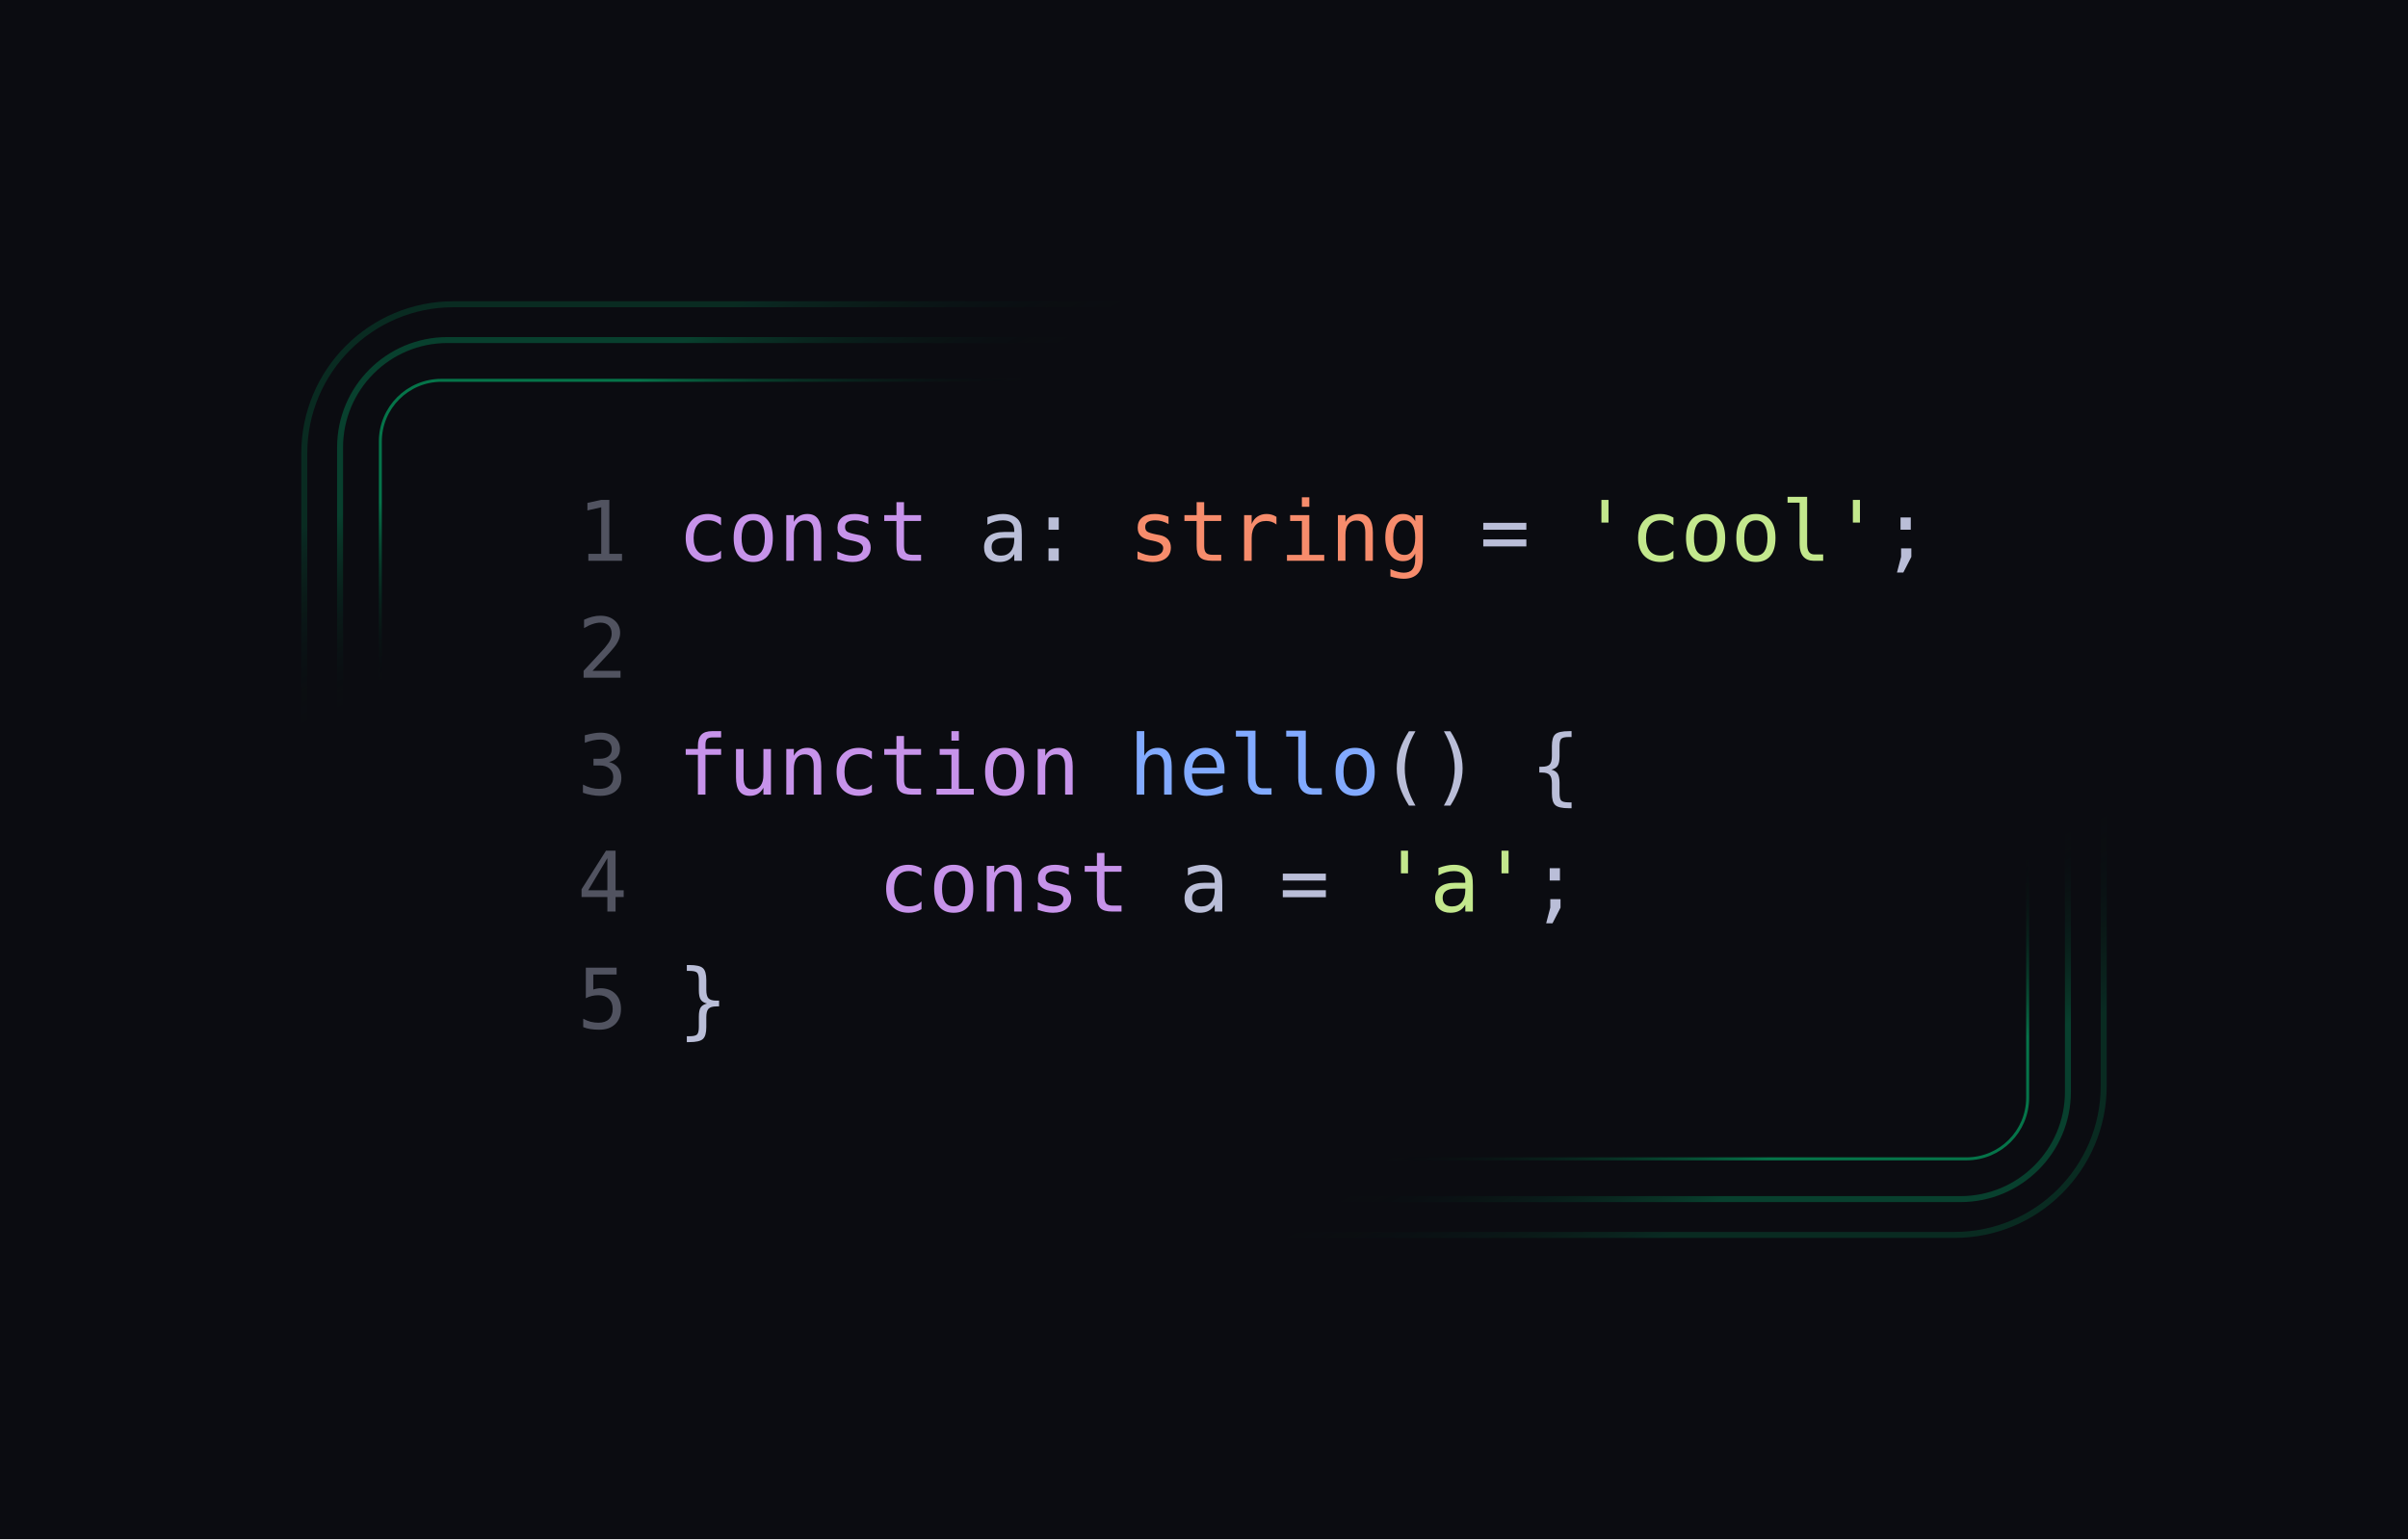
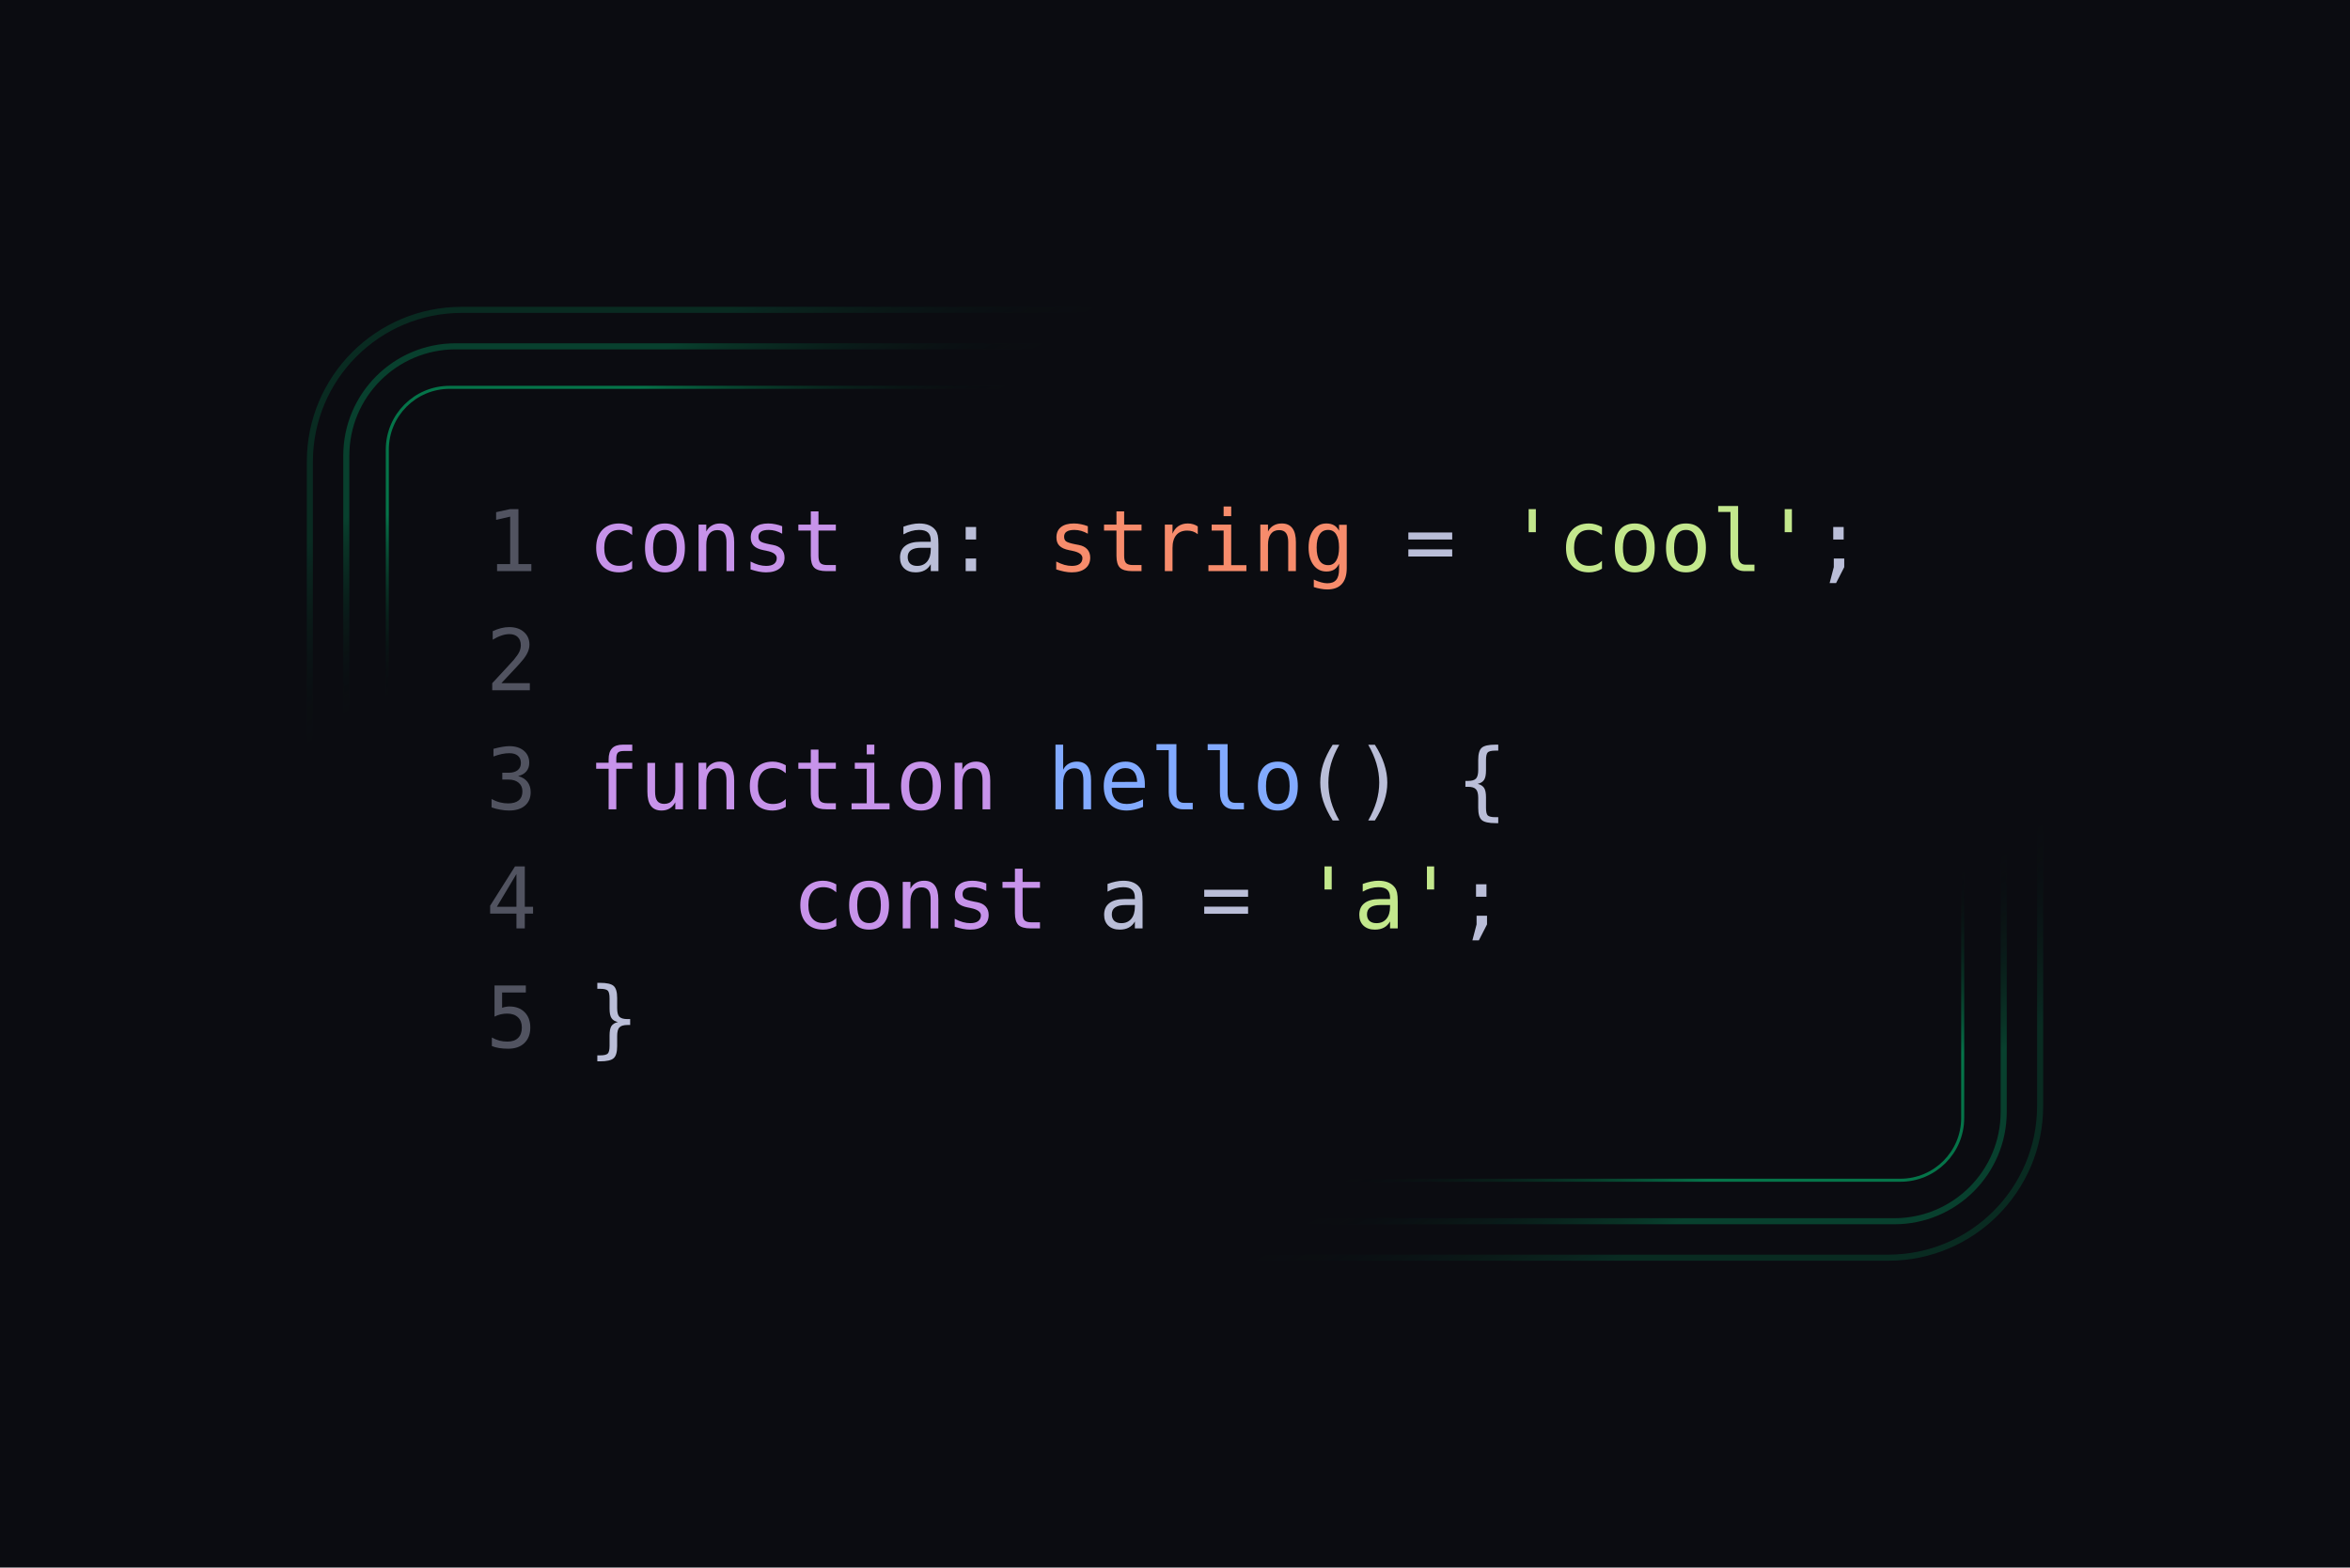
- <svg xmlns="http://www.w3.org/2000/svg" viewBox="0 0 403.6 258" width="403.6" height="258">
-   <rect x="0" y="0" width="403.6" height="258" fill="#0b0c11" rx="0" ry="0" />
+ <svg xmlns="http://www.w3.org/2000/svg" viewBox="0 0 386.8 258" width="386.8" height="258">
+   <rect x="0" y="0" width="386.8" height="258" fill="#0b0c11" rx="0" ry="0" />
  <g class="overlay">
    <defs>
      <radialGradient id="nuxt-glow">
        <stop offset="0%" stop-color="#00dc82" stop-opacity="0.15" />
        <stop offset="70%" stop-color="#00dc82" stop-opacity="0" />
      </radialGradient>
    </defs>
-     <rect x="63" y="63" width="277.6" height="132" fill="url(#nuxt-glow)" rx="10" ry="10" />
+     <rect x="63" y="63" width="260.8" height="132" fill="url(#nuxt-glow)" rx="10" ry="10" />
  </g>
  <g class="overlay">
    <defs>
      <linearGradient id="nuxt-ring-0" x1="0%" y1="0%" x2="100%" y2="100%">
        <stop offset="0%" stop-color="#00dc82" />
        <stop offset="8%" stop-color="#00dc82" />
        <stop offset="20%" stop-color="transparent" />
        <stop offset="80%" stop-color="transparent" />
        <stop offset="92%" stop-color="#00dc82" />
        <stop offset="100%" stop-color="#00dc82" />
      </linearGradient>
    </defs>
-     <rect x="64" y="64" width="275.6" height="130" fill="none" stroke="url(#nuxt-ring-0)" stroke-width="1" rx="10" ry="10" opacity="0.5" />
+     <rect x="64" y="64" width="258.8" height="130" fill="none" stroke="url(#nuxt-ring-0)" stroke-width="1" rx="10" ry="10" opacity="0.5" />
  </g>
  <g class="overlay">
    <defs>
      <linearGradient id="nuxt-ring-7" x1="0%" y1="0%" x2="100%" y2="100%">
        <stop offset="0%" stop-color="#00dc82" />
        <stop offset="10%" stop-color="#00dc82" />
        <stop offset="22%" stop-color="transparent" />
        <stop offset="78%" stop-color="transparent" />
        <stop offset="90%" stop-color="#00dc82" />
        <stop offset="100%" stop-color="#00dc82" />
      </linearGradient>
    </defs>
-     <rect x="57" y="57" width="289.6" height="144" fill="none" stroke="url(#nuxt-ring-7)" stroke-width="1" rx="18" ry="18" opacity="0.25" />
+     <rect x="57" y="57" width="272.8" height="144" fill="none" stroke="url(#nuxt-ring-7)" stroke-width="1" rx="18" ry="18" opacity="0.25" />
  </g>
  <g class="overlay">
    <defs>
      <linearGradient id="nuxt-ring-13" x1="0%" y1="0%" x2="100%" y2="100%">
        <stop offset="0%" stop-color="#00dc82" />
        <stop offset="12%" stop-color="#00dc82" />
        <stop offset="24%" stop-color="transparent" />
        <stop offset="76%" stop-color="transparent" />
        <stop offset="88%" stop-color="#00dc82" />
        <stop offset="100%" stop-color="#00dc82" />
      </linearGradient>
    </defs>
-     <rect x="51" y="51" width="301.6" height="156" fill="none" stroke="url(#nuxt-ring-13)" stroke-width="1" rx="25" ry="25" opacity="0.15" />
+     <rect x="51" y="51" width="284.8" height="156" fill="none" stroke="url(#nuxt-ring-13)" stroke-width="1" rx="25" ry="25" opacity="0.15" />
  </g>
  <g transform="translate(64, 64)">
-     <rect x="0" y="0" width="275.6" height="130" fill="#0b0c11" rx="10" ry="10" />
+     <rect x="0" y="0" width="258.8" height="130" fill="#0b0c11" rx="10" ry="10" />
    <g class="text">
-       <text x="41.2" y="30" font-family="'JetBrains Mono', monospace" font-size="14" fill="#babed866" text-anchor="end" xml:space="preserve">1</text>
+       <text x="24.4" y="30" font-family="'JetBrains Mono', monospace" font-size="14" fill="#babed866" text-anchor="end" xml:space="preserve">1</text>
      <text y="30" font-family="'JetBrains Mono', monospace" font-size="14" xml:space="preserve">
-         <tspan x="49.6" fill="#C793EA">const</tspan>
-         <tspan x="91.6" fill="#babed8"> a</tspan>
-         <tspan x="108.4" fill="#BABED8">:</tspan>
-         <tspan x="116.8" fill="#babed8"> </tspan>
-         <tspan x="125.2" fill="#F78C6C">string</tspan>
+         <tspan x="32.8" fill="#C793EA">const</tspan>
+         <tspan x="74.8" fill="#babed8"> a</tspan>
+         <tspan x="91.6" fill="#BABED8">:</tspan>
+         <tspan x="100" fill="#babed8"> </tspan>
+         <tspan x="108.4" fill="#F78C6C">string</tspan>
+         <tspan x="158.8" fill="#babed8"> </tspan>
+         <tspan x="167.2" fill="#BABED8">=</tspan>
        <tspan x="175.6" fill="#babed8"> </tspan>
-         <tspan x="184" fill="#BABED8">=</tspan>
-         <tspan x="192.4" fill="#babed8"> </tspan>
-         <tspan x="200.8" fill="#C3E88D">'cool'</tspan>
-         <tspan x="251.2" fill="#babed8">;</tspan>
+         <tspan x="184" fill="#C3E88D">'cool'</tspan>
+         <tspan x="234.4" fill="#babed8">;</tspan>
      </text>
-       <text x="41.2" y="49.6" font-family="'JetBrains Mono', monospace" font-size="14" fill="#babed866" text-anchor="end" xml:space="preserve">2</text>
-       <text x="41.2" y="69.2" font-family="'JetBrains Mono', monospace" font-size="14" fill="#babed866" text-anchor="end" xml:space="preserve">3</text>
+       <text x="24.4" y="49.6" font-family="'JetBrains Mono', monospace" font-size="14" fill="#babed866" text-anchor="end" xml:space="preserve">2</text>
+       <text x="24.4" y="69.2" font-family="'JetBrains Mono', monospace" font-size="14" fill="#babed866" text-anchor="end" xml:space="preserve">3</text>
      <text y="69.2" font-family="'JetBrains Mono', monospace" font-size="14" xml:space="preserve">
-         <tspan x="49.6" fill="#C793EA">function</tspan>
-         <tspan x="116.8" fill="#babed8"> </tspan>
-         <tspan x="125.2" fill="#82AAFF">hello</tspan>
-         <tspan x="167.2" fill="#babed8">() {</tspan>
+         <tspan x="32.8" fill="#C793EA">function</tspan>
+         <tspan x="100" fill="#babed8"> </tspan>
+         <tspan x="108.4" fill="#82AAFF">hello</tspan>
+         <tspan x="150.4" fill="#babed8">() {</tspan>
      </text>
-       <text x="41.2" y="88.8" font-family="'JetBrains Mono', monospace" font-size="14" fill="#babed866" text-anchor="end" xml:space="preserve">4</text>
+       <text x="24.4" y="88.8" font-family="'JetBrains Mono', monospace" font-size="14" fill="#babed866" text-anchor="end" xml:space="preserve">4</text>
      <text y="88.8" font-family="'JetBrains Mono', monospace" font-size="14" xml:space="preserve">
-         <tspan x="49.6" fill="#babed8">    </tspan>
-         <tspan x="83.2" fill="#C793EA">const</tspan>
-         <tspan x="125.2" fill="#babed8"> a </tspan>
-         <tspan x="150.4" fill="#BABED8">=</tspan>
-         <tspan x="158.8" fill="#babed8"> </tspan>
-         <tspan x="167.2" fill="#C3E88D">'a'</tspan>
-         <tspan x="192.4" fill="#babed8">;</tspan>
+         <tspan x="32.8" fill="#babed8">    </tspan>
+         <tspan x="66.4" fill="#C793EA">const</tspan>
+         <tspan x="108.4" fill="#babed8"> a </tspan>
+         <tspan x="133.6" fill="#BABED8">=</tspan>
+         <tspan x="142" fill="#babed8"> </tspan>
+         <tspan x="150.4" fill="#C3E88D">'a'</tspan>
+         <tspan x="175.6" fill="#babed8">;</tspan>
      </text>
-       <text x="41.2" y="108.4" font-family="'JetBrains Mono', monospace" font-size="14" fill="#babed866" text-anchor="end" xml:space="preserve">5</text>
+       <text x="24.4" y="108.4" font-family="'JetBrains Mono', monospace" font-size="14" fill="#babed866" text-anchor="end" xml:space="preserve">5</text>
      <text y="108.4" font-family="'JetBrains Mono', monospace" font-size="14" xml:space="preserve">
-         <tspan x="49.6" fill="#babed8">}</tspan>
+         <tspan x="32.8" fill="#babed8">}</tspan>
      </text>
    </g>
  </g>
</svg>
